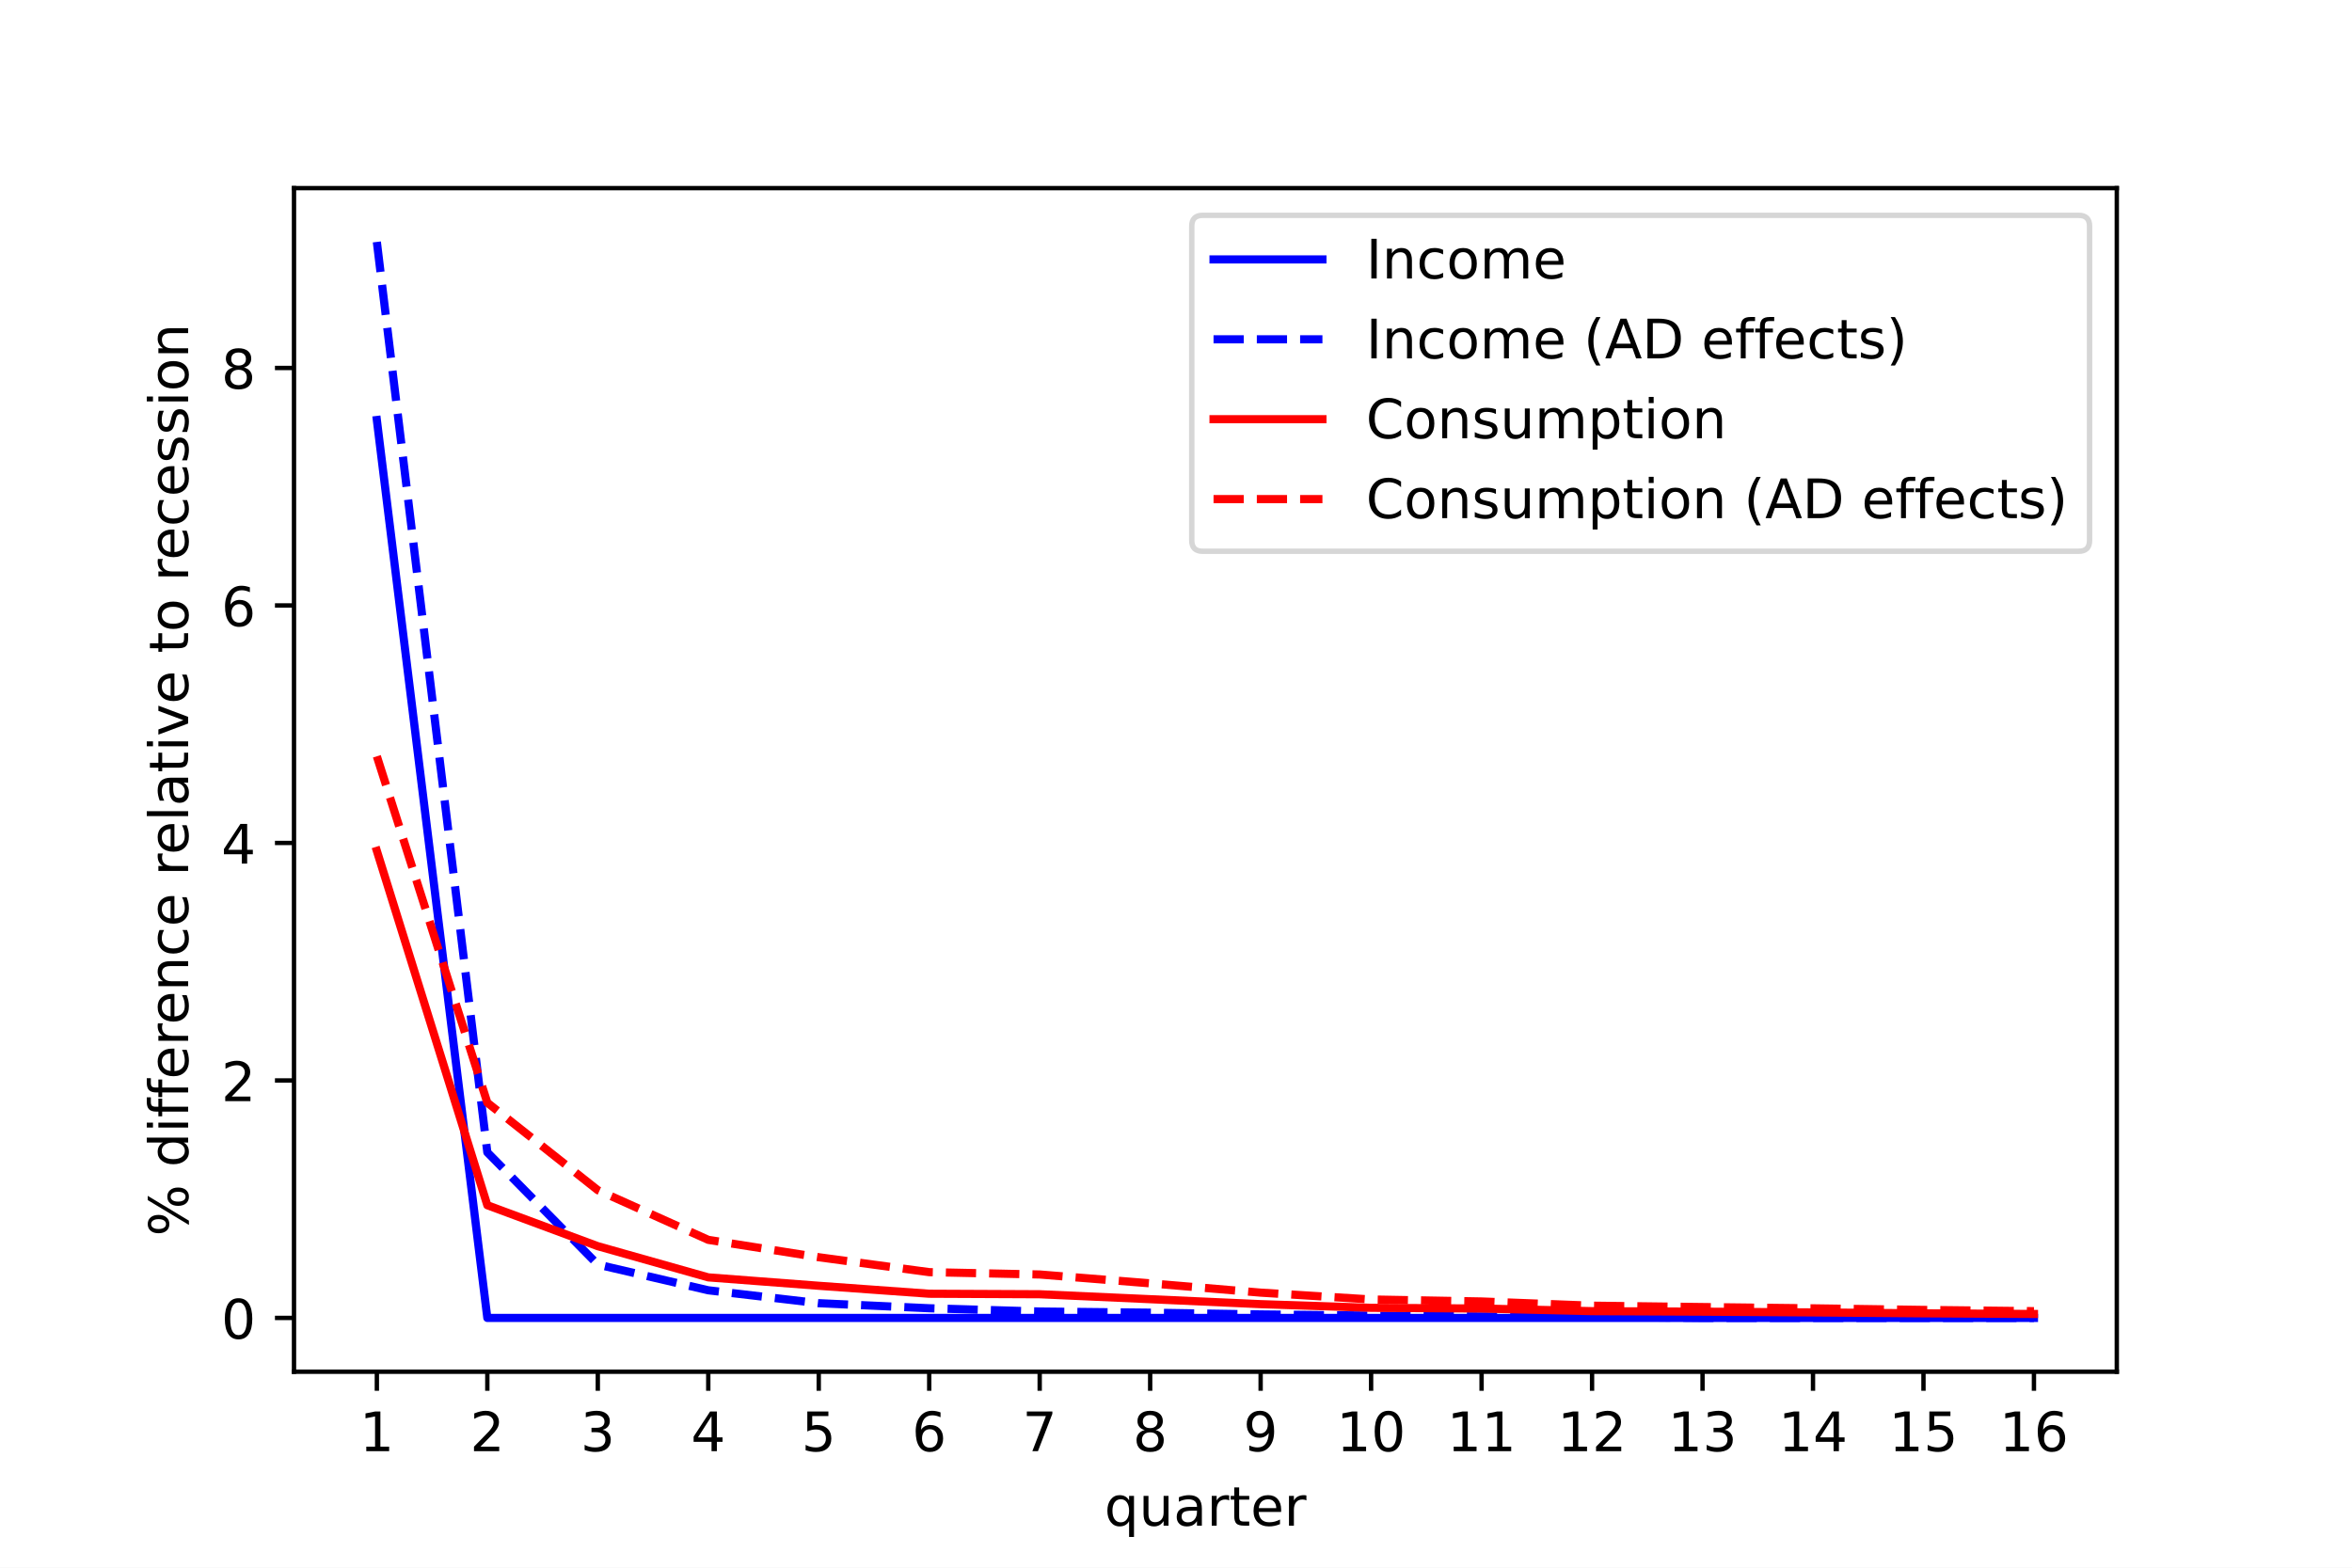
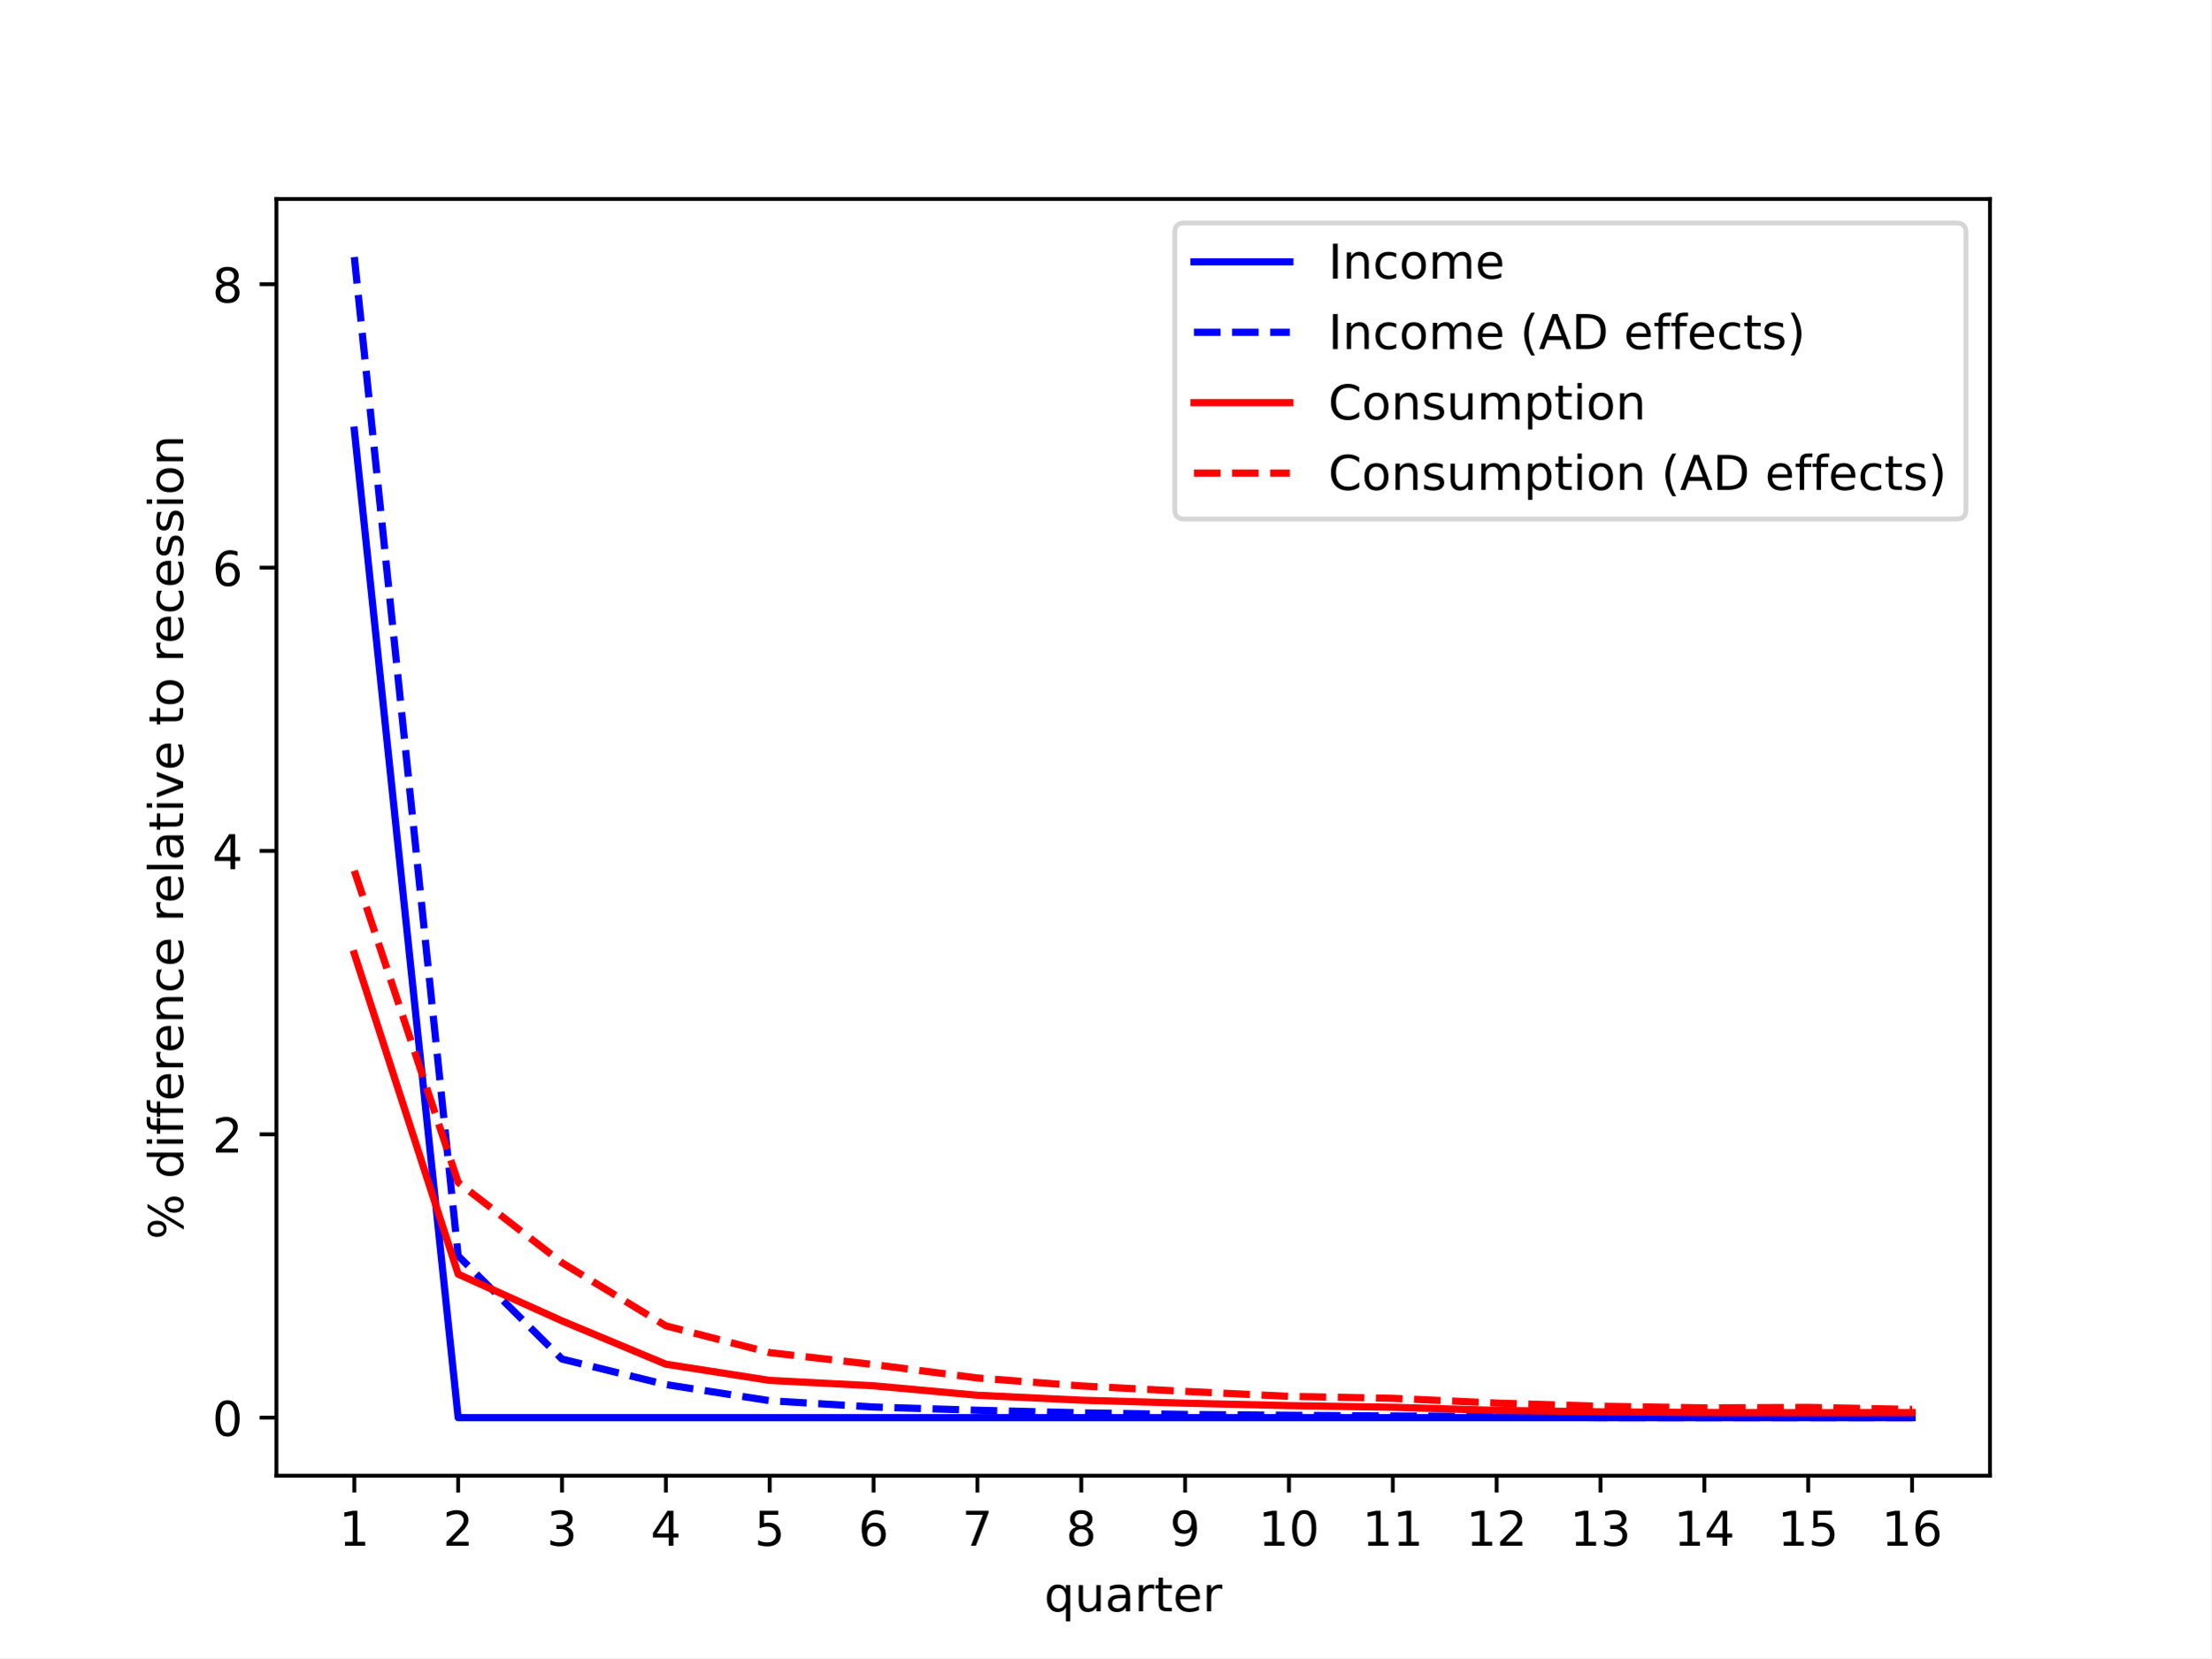
- <svg xmlns="http://www.w3.org/2000/svg" xmlns:xlink="http://www.w3.org/1999/xlink" width="432pt" height="288pt" viewBox="0 0 432 288" version="1.1">
+ <svg xmlns="http://www.w3.org/2000/svg" xmlns:xlink="http://www.w3.org/1999/xlink" width="460.8pt" height="345.6pt" viewBox="0 0 460.8 345.6" version="1.1">
  <defs>
    <style type="text/css">*{stroke-linejoin: round; stroke-linecap: butt}</style>
  </defs>
  <g id="figure_1">
    <g id="patch_1">
-       <path d="M 0 288  L 432 288  L 432 0  L 0 0  z " style="fill: #ffffff" />
+       <path d="M 0 345.6  L 460.8 345.6  L 460.8 0  L 0 0  z " style="fill: #ffffff" />
    </g>
    <g id="axes_1">
      <g id="patch_2">
-         <path d="M 54 252  L 388.8 252  L 388.8 34.56  L 54 34.56  z " style="fill: #ffffff" />
+         <path d="M 57.6 307.584  L 414.72 307.584  L 414.72 41.472  L 57.6 41.472  z " style="fill: #ffffff" />
      </g>
      <g id="matplotlib.axis_1">
        <g id="xtick_1">
          <g id="line2d_1">
            <defs>
-               <path id="m6b6ce5fd48" d="M 0 0  L 0 3.5  " style="stroke: #000000; stroke-width: 0.8" />
-             </defs>
-             <g>
-               <use xlink:href="#m6b6ce5fd48" x="69.218" y="252" style="stroke: #000000; stroke-width: 0.8" />
+               <path id="m98fb63d546" d="M 0 0  L 0 3.5  " style="stroke: #000000; stroke-width: 0.8" />
+             </defs>
+             <g>
+               <use xlink:href="#m98fb63d546" x="73.833" y="307.584" style="stroke: #000000; stroke-width: 0.8" />
            </g>
          </g>
          <g id="text_1">
-             <g transform="translate(66.03693 266.5984)scale(0.1 -0.1)">
+             <g transform="translate(70.65148 322.1824) scale(0.1 -0.1)">
              <defs>
                <path id="DejaVuSans-31" d="M 794 531  L 1825 531  L 1825 4091  L 703 3866  L 703 4441  L 1819 4666  L 2450 4666  L 2450 531  L 3481 531  L 3481 0  L 794 0  L 794 531  z " transform="scale(0.015625)" />
              </defs>
              <use xlink:href="#DejaVuSans-31" />
            </g>
          </g>
        </g>
        <g id="xtick_2">
          <g id="line2d_2">
            <g>
-               <use xlink:href="#m6b6ce5fd48" x="89.509" y="252" style="stroke: #000000; stroke-width: 0.8" />
+               <use xlink:href="#m98fb63d546" x="95.476" y="307.584" style="stroke: #000000; stroke-width: 0.8" />
            </g>
          </g>
          <g id="text_2">
-             <g transform="translate(86.32784 266.5984)scale(0.1 -0.1)">
+             <g transform="translate(92.29511 322.1824) scale(0.1 -0.1)">
              <defs>
                <path id="DejaVuSans-32" d="M 1228 531  L 3431 531  L 3431 0  L 469 0  L 469 531  Q 828 903 1448 1529  Q 2069 2156 2228 2338  Q 2531 2678 2651 2914  Q 2772 3150 2772 3378  Q 2772 3750 2511 3984  Q 2250 4219 1831 4219  Q 1534 4219 1204 4116  Q 875 4013 500 3803  L 500 4441  Q 881 4594 1212 4672  Q 1544 4750 1819 4750  Q 2544 4750 2975 4387  Q 3406 4025 3406 3419  Q 3406 3131 3298 2873  Q 3191 2616 2906 2266  Q 2828 2175 2409 1742  Q 1991 1309 1228 531  z " transform="scale(0.015625)" />
              </defs>
              <use xlink:href="#DejaVuSans-32" />
            </g>
          </g>
        </g>
        <g id="xtick_3">
          <g id="line2d_3">
            <g>
-               <use xlink:href="#m6b6ce5fd48" x="109.8" y="252" style="stroke: #000000; stroke-width: 0.8" />
+               <use xlink:href="#m98fb63d546" x="117.12" y="307.584" style="stroke: #000000; stroke-width: 0.8" />
            </g>
          </g>
          <g id="text_3">
-             <g transform="translate(106.6188 266.5984)scale(0.1 -0.1)">
+             <g transform="translate(113.9387 322.1824) scale(0.1 -0.1)">
              <defs>
                <path id="DejaVuSans-33" d="M 2597 2516  Q 3050 2419 3304 2112  Q 3559 1806 3559 1356  Q 3559 666 3084 287  Q 2609 -91 1734 -91  Q 1441 -91 1130 -33  Q 819 25 488 141  L 488 750  Q 750 597 1062 519  Q 1375 441 1716 441  Q 2309 441 2620 675  Q 2931 909 2931 1356  Q 2931 1769 2642 2001  Q 2353 2234 1838 2234  L 1294 2234  L 1294 2753  L 1863 2753  Q 2328 2753 2575 2939  Q 2822 3125 2822 3475  Q 2822 3834 2567 4026  Q 2313 4219 1838 4219  Q 1578 4219 1281 4162  Q 984 4106 628 3988  L 628 4550  Q 988 4650 1302 4700  Q 1616 4750 1894 4750  Q 2613 4750 3031 4423  Q 3450 4097 3450 3541  Q 3450 3153 3228 2886  Q 3006 2619 2597 2516  z " transform="scale(0.015625)" />
              </defs>
              <use xlink:href="#DejaVuSans-33" />
            </g>
          </g>
        </g>
        <g id="xtick_4">
          <g id="line2d_4">
            <g>
-               <use xlink:href="#m6b6ce5fd48" x="130.091" y="252" style="stroke: #000000; stroke-width: 0.8" />
+               <use xlink:href="#m98fb63d546" x="138.764" y="307.584" style="stroke: #000000; stroke-width: 0.8" />
            </g>
          </g>
          <g id="text_4">
-             <g transform="translate(126.9097 266.5984)scale(0.1 -0.1)">
+             <g transform="translate(135.5824 322.1824) scale(0.1 -0.1)">
              <defs>
                <path id="DejaVuSans-34" d="M 2419 4116  L 825 1625  L 2419 1625  L 2419 4116  z M 2253 4666  L 3047 4666  L 3047 1625  L 3713 1625  L 3713 1100  L 3047 1100  L 3047 0  L 2419 0  L 2419 1100  L 313 1100  L 313 1709  L 2253 4666  z " transform="scale(0.015625)" />
              </defs>
              <use xlink:href="#DejaVuSans-34" />
            </g>
          </g>
        </g>
        <g id="xtick_5">
          <g id="line2d_5">
            <g>
-               <use xlink:href="#m6b6ce5fd48" x="150.382" y="252" style="stroke: #000000; stroke-width: 0.8" />
+               <use xlink:href="#m98fb63d546" x="160.407" y="307.584" style="stroke: #000000; stroke-width: 0.8" />
            </g>
          </g>
          <g id="text_5">
-             <g transform="translate(147.2006 266.5984)scale(0.1 -0.1)">
+             <g transform="translate(157.226 322.1824) scale(0.1 -0.1)">
              <defs>
                <path id="DejaVuSans-35" d="M 691 4666  L 3169 4666  L 3169 4134  L 1269 4134  L 1269 2991  Q 1406 3038 1543 3061  Q 1681 3084 1819 3084  Q 2600 3084 3056 2656  Q 3513 2228 3513 1497  Q 3513 744 3044 326  Q 2575 -91 1722 -91  Q 1428 -91 1123 -41  Q 819 9 494 109  L 494 744  Q 775 591 1075 516  Q 1375 441 1709 441  Q 2250 441 2565 725  Q 2881 1009 2881 1497  Q 2881 1984 2565 2268  Q 2250 2553 1709 2553  Q 1456 2553 1204 2497  Q 953 2441 691 2322  L 691 4666  z " transform="scale(0.015625)" />
              </defs>
              <use xlink:href="#DejaVuSans-35" />
            </g>
          </g>
        </g>
        <g id="xtick_6">
          <g id="line2d_6">
            <g>
-               <use xlink:href="#m6b6ce5fd48" x="170.673" y="252" style="stroke: #000000; stroke-width: 0.8" />
+               <use xlink:href="#m98fb63d546" x="182.051" y="307.584" style="stroke: #000000; stroke-width: 0.8" />
            </g>
          </g>
          <g id="text_6">
-             <g transform="translate(167.4915 266.5984)scale(0.1 -0.1)">
+             <g transform="translate(178.8697 322.1824) scale(0.1 -0.1)">
              <defs>
                <path id="DejaVuSans-36" d="M 2113 2584  Q 1688 2584 1439 2293  Q 1191 2003 1191 1497  Q 1191 994 1439 701  Q 1688 409 2113 409  Q 2538 409 2786 701  Q 3034 994 3034 1497  Q 3034 2003 2786 2293  Q 2538 2584 2113 2584  z M 3366 4563  L 3366 3988  Q 3128 4100 2886 4159  Q 2644 4219 2406 4219  Q 1781 4219 1451 3797  Q 1122 3375 1075 2522  Q 1259 2794 1537 2939  Q 1816 3084 2150 3084  Q 2853 3084 3261 2657  Q 3669 2231 3669 1497  Q 3669 778 3244 343  Q 2819 -91 2113 -91  Q 1303 -91 875 529  Q 447 1150 447 2328  Q 447 3434 972 4092  Q 1497 4750 2381 4750  Q 2619 4750 2861 4703  Q 3103 4656 3366 4563  z " transform="scale(0.015625)" />
              </defs>
              <use xlink:href="#DejaVuSans-36" />
            </g>
          </g>
        </g>
        <g id="xtick_7">
          <g id="line2d_7">
            <g>
-               <use xlink:href="#m6b6ce5fd48" x="190.964" y="252" style="stroke: #000000; stroke-width: 0.8" />
+               <use xlink:href="#m98fb63d546" x="203.695" y="307.584" style="stroke: #000000; stroke-width: 0.8" />
            </g>
          </g>
          <g id="text_7">
-             <g transform="translate(187.7824 266.5984)scale(0.1 -0.1)">
+             <g transform="translate(200.5133 322.1824) scale(0.1 -0.1)">
              <defs>
                <path id="DejaVuSans-37" d="M 525 4666  L 3525 4666  L 3525 4397  L 1831 0  L 1172 0  L 2766 4134  L 525 4134  L 525 4666  z " transform="scale(0.015625)" />
              </defs>
              <use xlink:href="#DejaVuSans-37" />
            </g>
          </g>
        </g>
        <g id="xtick_8">
          <g id="line2d_8">
            <g>
-               <use xlink:href="#m6b6ce5fd48" x="211.255" y="252" style="stroke: #000000; stroke-width: 0.8" />
+               <use xlink:href="#m98fb63d546" x="225.338" y="307.584" style="stroke: #000000; stroke-width: 0.8" />
            </g>
          </g>
          <g id="text_8">
-             <g transform="translate(208.0733 266.5984)scale(0.1 -0.1)">
+             <g transform="translate(222.1569 322.1824) scale(0.1 -0.1)">
              <defs>
                <path id="DejaVuSans-38" d="M 2034 2216  Q 1584 2216 1326 1975  Q 1069 1734 1069 1313  Q 1069 891 1326 650  Q 1584 409 2034 409  Q 2484 409 2743 651  Q 3003 894 3003 1313  Q 3003 1734 2745 1975  Q 2488 2216 2034 2216  z M 1403 2484  Q 997 2584 770 2862  Q 544 3141 544 3541  Q 544 4100 942 4425  Q 1341 4750 2034 4750  Q 2731 4750 3128 4425  Q 3525 4100 3525 3541  Q 3525 3141 3298 2862  Q 3072 2584 2669 2484  Q 3125 2378 3379 2068  Q 3634 1759 3634 1313  Q 3634 634 3220 271  Q 2806 -91 2034 -91  Q 1263 -91 848 271  Q 434 634 434 1313  Q 434 1759 690 2068  Q 947 2378 1403 2484  z M 1172 3481  Q 1172 3119 1398 2916  Q 1625 2713 2034 2713  Q 2441 2713 2670 2916  Q 2900 3119 2900 3481  Q 2900 3844 2670 4047  Q 2441 4250 2034 4250  Q 1625 4250 1398 4047  Q 1172 3844 1172 3481  z " transform="scale(0.015625)" />
              </defs>
              <use xlink:href="#DejaVuSans-38" />
            </g>
          </g>
        </g>
        <g id="xtick_9">
          <g id="line2d_9">
            <g>
-               <use xlink:href="#m6b6ce5fd48" x="231.545" y="252" style="stroke: #000000; stroke-width: 0.8" />
+               <use xlink:href="#m98fb63d546" x="246.982" y="307.584" style="stroke: #000000; stroke-width: 0.8" />
            </g>
          </g>
          <g id="text_9">
-             <g transform="translate(228.3642 266.5984)scale(0.1 -0.1)">
+             <g transform="translate(243.8006 322.1824) scale(0.1 -0.1)">
              <defs>
                <path id="DejaVuSans-39" d="M 703 97  L 703 672  Q 941 559 1184 500  Q 1428 441 1663 441  Q 2288 441 2617 861  Q 2947 1281 2994 2138  Q 2813 1869 2534 1725  Q 2256 1581 1919 1581  Q 1219 1581 811 2004  Q 403 2428 403 3163  Q 403 3881 828 4315  Q 1253 4750 1959 4750  Q 2769 4750 3195 4129  Q 3622 3509 3622 2328  Q 3622 1225 3098 567  Q 2575 -91 1691 -91  Q 1453 -91 1209 -44  Q 966 3 703 97  z M 1959 2075  Q 2384 2075 2632 2365  Q 2881 2656 2881 3163  Q 2881 3666 2632 3958  Q 2384 4250 1959 4250  Q 1534 4250 1286 3958  Q 1038 3666 1038 3163  Q 1038 2656 1286 2365  Q 1534 2075 1959 2075  z " transform="scale(0.015625)" />
              </defs>
              <use xlink:href="#DejaVuSans-39" />
            </g>
          </g>
        </g>
        <g id="xtick_10">
          <g id="line2d_10">
            <g>
-               <use xlink:href="#m6b6ce5fd48" x="251.836" y="252" style="stroke: #000000; stroke-width: 0.8" />
+               <use xlink:href="#m98fb63d546" x="268.625" y="307.584" style="stroke: #000000; stroke-width: 0.8" />
            </g>
          </g>
          <g id="text_10">
-             <g transform="translate(245.4739 266.5984)scale(0.1 -0.1)">
+             <g transform="translate(262.263 322.1824) scale(0.1 -0.1)">
              <defs>
                <path id="DejaVuSans-30" d="M 2034 4250  Q 1547 4250 1301 3770  Q 1056 3291 1056 2328  Q 1056 1369 1301 889  Q 1547 409 2034 409  Q 2525 409 2770 889  Q 3016 1369 3016 2328  Q 3016 3291 2770 3770  Q 2525 4250 2034 4250  z M 2034 4750  Q 2819 4750 3233 4129  Q 3647 3509 3647 2328  Q 3647 1150 3233 529  Q 2819 -91 2034 -91  Q 1250 -91 836 529  Q 422 1150 422 2328  Q 422 3509 836 4129  Q 1250 4750 2034 4750  z " transform="scale(0.015625)" />
              </defs>
              <use xlink:href="#DejaVuSans-31" />
              <use xlink:href="#DejaVuSans-30" x="63.623" />
            </g>
          </g>
        </g>
        <g id="xtick_11">
          <g id="line2d_11">
            <g>
-               <use xlink:href="#m6b6ce5fd48" x="272.127" y="252" style="stroke: #000000; stroke-width: 0.8" />
+               <use xlink:href="#m98fb63d546" x="290.269" y="307.584" style="stroke: #000000; stroke-width: 0.8" />
            </g>
          </g>
          <g id="text_11">
-             <g transform="translate(265.7648 266.5984)scale(0.1 -0.1)">
+             <g transform="translate(283.9066 322.1824) scale(0.1 -0.1)">
              <use xlink:href="#DejaVuSans-31" />
              <use xlink:href="#DejaVuSans-31" x="63.623" />
            </g>
          </g>
        </g>
        <g id="xtick_12">
          <g id="line2d_12">
            <g>
-               <use xlink:href="#m6b6ce5fd48" x="292.418" y="252" style="stroke: #000000; stroke-width: 0.8" />
+               <use xlink:href="#m98fb63d546" x="311.913" y="307.584" style="stroke: #000000; stroke-width: 0.8" />
            </g>
          </g>
          <g id="text_12">
-             <g transform="translate(286.0557 266.5984)scale(0.1 -0.1)">
+             <g transform="translate(305.5502 322.1824) scale(0.1 -0.1)">
              <use xlink:href="#DejaVuSans-31" />
              <use xlink:href="#DejaVuSans-32" x="63.623" />
            </g>
          </g>
        </g>
        <g id="xtick_13">
          <g id="line2d_13">
            <g>
-               <use xlink:href="#m6b6ce5fd48" x="312.709" y="252" style="stroke: #000000; stroke-width: 0.8" />
+               <use xlink:href="#m98fb63d546" x="333.556" y="307.584" style="stroke: #000000; stroke-width: 0.8" />
            </g>
          </g>
          <g id="text_13">
-             <g transform="translate(306.3466 266.5984)scale(0.1 -0.1)">
+             <g transform="translate(327.1939 322.1824) scale(0.1 -0.1)">
              <use xlink:href="#DejaVuSans-31" />
              <use xlink:href="#DejaVuSans-33" x="63.623" />
            </g>
          </g>
        </g>
        <g id="xtick_14">
          <g id="line2d_14">
            <g>
-               <use xlink:href="#m6b6ce5fd48" x="333" y="252" style="stroke: #000000; stroke-width: 0.8" />
+               <use xlink:href="#m98fb63d546" x="355.2" y="307.584" style="stroke: #000000; stroke-width: 0.8" />
            </g>
          </g>
          <g id="text_14">
-             <g transform="translate(326.6375 266.5984)scale(0.1 -0.1)">
+             <g transform="translate(348.8375 322.1824) scale(0.1 -0.1)">
              <use xlink:href="#DejaVuSans-31" />
              <use xlink:href="#DejaVuSans-34" x="63.623" />
            </g>
          </g>
        </g>
        <g id="xtick_15">
          <g id="line2d_15">
            <g>
-               <use xlink:href="#m6b6ce5fd48" x="353.291" y="252" style="stroke: #000000; stroke-width: 0.8" />
+               <use xlink:href="#m98fb63d546" x="376.844" y="307.584" style="stroke: #000000; stroke-width: 0.8" />
            </g>
          </g>
          <g id="text_15">
-             <g transform="translate(346.9284 266.5984)scale(0.1 -0.1)">
+             <g transform="translate(370.4811 322.1824) scale(0.1 -0.1)">
              <use xlink:href="#DejaVuSans-31" />
              <use xlink:href="#DejaVuSans-35" x="63.623" />
            </g>
          </g>
        </g>
        <g id="xtick_16">
          <g id="line2d_16">
            <g>
-               <use xlink:href="#m6b6ce5fd48" x="373.582" y="252" style="stroke: #000000; stroke-width: 0.8" />
+               <use xlink:href="#m98fb63d546" x="398.487" y="307.584" style="stroke: #000000; stroke-width: 0.8" />
            </g>
          </g>
          <g id="text_16">
-             <g transform="translate(367.2193 266.5984)scale(0.1 -0.1)">
+             <g transform="translate(392.1248 322.1824) scale(0.1 -0.1)">
              <use xlink:href="#DejaVuSans-31" />
              <use xlink:href="#DejaVuSans-36" x="63.623" />
            </g>
          </g>
        </g>
        <g id="text_17">
-           <g transform="translate(202.8453 280.2766)scale(0.1 -0.1)">
+           <g transform="translate(217.6053 335.8606) scale(0.1 -0.1)">
            <defs>
              <path id="DejaVuSans-71" d="M 947 1747  Q 947 1113 1208 752  Q 1469 391 1925 391  Q 2381 391 2643 752  Q 2906 1113 2906 1747  Q 2906 2381 2643 2742  Q 2381 3103 1925 3103  Q 1469 3103 1208 2742  Q 947 2381 947 1747  z M 2906 525  Q 2725 213 2448 61  Q 2172 -91 1784 -91  Q 1150 -91 751 415  Q 353 922 353 1747  Q 353 2572 751 3078  Q 1150 3584 1784 3584  Q 2172 3584 2448 3432  Q 2725 3281 2906 2969  L 2906 3500  L 3481 3500  L 3481 -1331  L 2906 -1331  L 2906 525  z " transform="scale(0.015625)" />
              <path id="DejaVuSans-75" d="M 544 1381  L 544 3500  L 1119 3500  L 1119 1403  Q 1119 906 1312 657  Q 1506 409 1894 409  Q 2359 409 2629 706  Q 2900 1003 2900 1516  L 2900 3500  L 3475 3500  L 3475 0  L 2900 0  L 2900 538  Q 2691 219 2414 64  Q 2138 -91 1772 -91  Q 1169 -91 856 284  Q 544 659 544 1381  z M 1991 3584  L 1991 3584  z " transform="scale(0.015625)" />
              <path id="DejaVuSans-61" d="M 2194 1759  Q 1497 1759 1228 1600  Q 959 1441 959 1056  Q 959 750 1161 570  Q 1363 391 1709 391  Q 2188 391 2477 730  Q 2766 1069 2766 1631  L 2766 1759  L 2194 1759  z M 3341 1997  L 3341 0  L 2766 0  L 2766 531  Q 2569 213 2275 61  Q 1981 -91 1556 -91  Q 1019 -91 701 211  Q 384 513 384 1019  Q 384 1609 779 1909  Q 1175 2209 1959 2209  L 2766 2209  L 2766 2266  Q 2766 2663 2505 2880  Q 2244 3097 1772 3097  Q 1472 3097 1187 3025  Q 903 2953 641 2809  L 641 3341  Q 956 3463 1253 3523  Q 1550 3584 1831 3584  Q 2591 3584 2966 3190  Q 3341 2797 3341 1997  z " transform="scale(0.015625)" />
              <path id="DejaVuSans-72" d="M 2631 2963  Q 2534 3019 2420 3045  Q 2306 3072 2169 3072  Q 1681 3072 1420 2755  Q 1159 2438 1159 1844  L 1159 0  L 581 0  L 581 3500  L 1159 3500  L 1159 2956  Q 1341 3275 1631 3429  Q 1922 3584 2338 3584  Q 2397 3584 2469 3576  Q 2541 3569 2628 3553  L 2631 2963  z " transform="scale(0.015625)" />
              <path id="DejaVuSans-74" d="M 1172 4494  L 1172 3500  L 2356 3500  L 2356 3053  L 1172 3053  L 1172 1153  Q 1172 725 1289 603  Q 1406 481 1766 481  L 2356 481  L 2356 0  L 1766 0  Q 1100 0 847 248  Q 594 497 594 1153  L 594 3053  L 172 3053  L 172 3500  L 594 3500  L 594 4494  L 1172 4494  z " transform="scale(0.015625)" />
              <path id="DejaVuSans-65" d="M 3597 1894  L 3597 1613  L 953 1613  Q 991 1019 1311 708  Q 1631 397 2203 397  Q 2534 397 2845 478  Q 3156 559 3463 722  L 3463 178  Q 3153 47 2828 -22  Q 2503 -91 2169 -91  Q 1331 -91 842 396  Q 353 884 353 1716  Q 353 2575 817 3079  Q 1281 3584 2069 3584  Q 2775 3584 3186 3129  Q 3597 2675 3597 1894  z M 3022 2063  Q 3016 2534 2758 2815  Q 2500 3097 2075 3097  Q 1594 3097 1305 2825  Q 1016 2553 972 2059  L 3022 2063  z " transform="scale(0.015625)" />
            </defs>
            <use xlink:href="#DejaVuSans-71" />
            <use xlink:href="#DejaVuSans-75" x="63.477" />
            <use xlink:href="#DejaVuSans-61" x="126.855" />
            <use xlink:href="#DejaVuSans-72" x="188.135" />
            <use xlink:href="#DejaVuSans-74" x="229.248" />
            <use xlink:href="#DejaVuSans-65" x="268.457" />
            <use xlink:href="#DejaVuSans-72" x="329.98" />
          </g>
        </g>
      </g>
      <g id="matplotlib.axis_2">
        <g id="ytick_1">
          <g id="line2d_17">
            <defs>
-               <path id="m3227c0c1fd" d="M 0 0  L -3.5 0  " style="stroke: #000000; stroke-width: 0.8" />
-             </defs>
-             <g>
-               <use xlink:href="#m3227c0c1fd" x="54" y="242.116" style="stroke: #000000; stroke-width: 0.8" />
+               <path id="mcc6724479f" d="M 0 0  L -3.5 0  " style="stroke: #000000; stroke-width: 0.8" />
+             </defs>
+             <g>
+               <use xlink:href="#mcc6724479f" x="57.6" y="295.488" style="stroke: #000000; stroke-width: 0.8" />
            </g>
          </g>
          <g id="text_18">
-             <g transform="translate(40.6375 245.9156)scale(0.1 -0.1)">
+             <g transform="translate(44.2375 299.2872) scale(0.1 -0.1)">
              <use xlink:href="#DejaVuSans-30" />
            </g>
          </g>
        </g>
        <g id="ytick_2">
          <g id="line2d_18">
            <g>
-               <use xlink:href="#m3227c0c1fd" x="54" y="198.487" style="stroke: #000000; stroke-width: 0.8" />
+               <use xlink:href="#mcc6724479f" x="57.6" y="236.425" style="stroke: #000000; stroke-width: 0.8" />
            </g>
          </g>
          <g id="text_19">
-             <g transform="translate(40.6375 202.2857)scale(0.1 -0.1)">
+             <g transform="translate(44.2375 240.2241) scale(0.1 -0.1)">
              <use xlink:href="#DejaVuSans-32" />
            </g>
          </g>
        </g>
        <g id="ytick_3">
          <g id="line2d_19">
            <g>
-               <use xlink:href="#m3227c0c1fd" x="54" y="154.857" style="stroke: #000000; stroke-width: 0.8" />
+               <use xlink:href="#mcc6724479f" x="57.6" y="177.362" style="stroke: #000000; stroke-width: 0.8" />
            </g>
          </g>
          <g id="text_20">
-             <g transform="translate(40.6375 158.6559)scale(0.1 -0.1)">
+             <g transform="translate(44.2375 181.161) scale(0.1 -0.1)">
              <use xlink:href="#DejaVuSans-34" />
            </g>
          </g>
        </g>
        <g id="ytick_4">
          <g id="line2d_20">
            <g>
-               <use xlink:href="#m3227c0c1fd" x="54" y="111.227" style="stroke: #000000; stroke-width: 0.8" />
+               <use xlink:href="#mcc6724479f" x="57.6" y="118.299" style="stroke: #000000; stroke-width: 0.8" />
            </g>
          </g>
          <g id="text_21">
-             <g transform="translate(40.6375 115.026)scale(0.1 -0.1)">
+             <g transform="translate(44.2375 122.0978) scale(0.1 -0.1)">
              <use xlink:href="#DejaVuSans-36" />
            </g>
          </g>
        </g>
        <g id="ytick_5">
          <g id="line2d_21">
            <g>
-               <use xlink:href="#m3227c0c1fd" x="54" y="67.597" style="stroke: #000000; stroke-width: 0.8" />
+               <use xlink:href="#mcc6724479f" x="57.6" y="59.235" style="stroke: #000000; stroke-width: 0.8" />
            </g>
          </g>
          <g id="text_22">
-             <g transform="translate(40.6375 71.39618)scale(0.1 -0.1)">
+             <g transform="translate(44.2375 63.03471) scale(0.1 -0.1)">
              <use xlink:href="#DejaVuSans-38" />
            </g>
          </g>
        </g>
        <g id="text_23">
-           <g transform="translate(34.55781 227.1105)rotate(-90)scale(0.1 -0.1)">
+           <g transform="translate(38.15781 258.3585) rotate(-90) scale(0.1 -0.1)">
            <defs>
              <path id="DejaVuSans-25" d="M 4653 2053  Q 4381 2053 4226 1822  Q 4072 1591 4072 1178  Q 4072 772 4226 539  Q 4381 306 4653 306  Q 4919 306 5073 539  Q 5228 772 5228 1178  Q 5228 1588 5073 1820  Q 4919 2053 4653 2053  z M 4653 2450  Q 5147 2450 5437 2106  Q 5728 1763 5728 1178  Q 5728 594 5436 251  Q 5144 -91 4653 -91  Q 4153 -91 3862 251  Q 3572 594 3572 1178  Q 3572 1766 3864 2108  Q 4156 2450 4653 2450  z M 1428 4353  Q 1159 4353 1004 4120  Q 850 3888 850 3481  Q 850 3069 1003 2837  Q 1156 2606 1428 2606  Q 1700 2606 1854 2837  Q 2009 3069 2009 3481  Q 2009 3884 1853 4118  Q 1697 4353 1428 4353  z M 4250 4750  L 4750 4750  L 1831 -91  L 1331 -91  L 4250 4750  z M 1428 4750  Q 1922 4750 2215 4408  Q 2509 4066 2509 3481  Q 2509 2891 2217 2550  Q 1925 2209 1428 2209  Q 931 2209 642 2551  Q 353 2894 353 3481  Q 353 4063 643 4406  Q 934 4750 1428 4750  z " transform="scale(0.015625)" />
              <path id="DejaVuSans-20" transform="scale(0.015625)" />
              <path id="DejaVuSans-64" d="M 2906 2969  L 2906 4863  L 3481 4863  L 3481 0  L 2906 0  L 2906 525  Q 2725 213 2448 61  Q 2172 -91 1784 -91  Q 1150 -91 751 415  Q 353 922 353 1747  Q 353 2572 751 3078  Q 1150 3584 1784 3584  Q 2172 3584 2448 3432  Q 2725 3281 2906 2969  z M 947 1747  Q 947 1113 1208 752  Q 1469 391 1925 391  Q 2381 391 2643 752  Q 2906 1113 2906 1747  Q 2906 2381 2643 2742  Q 2381 3103 1925 3103  Q 1469 3103 1208 2742  Q 947 2381 947 1747  z " transform="scale(0.015625)" />
              <path id="DejaVuSans-69" d="M 603 3500  L 1178 3500  L 1178 0  L 603 0  L 603 3500  z M 603 4863  L 1178 4863  L 1178 4134  L 603 4134  L 603 4863  z " transform="scale(0.015625)" />
              <path id="DejaVuSans-66" d="M 2375 4863  L 2375 4384  L 1825 4384  Q 1516 4384 1395 4259  Q 1275 4134 1275 3809  L 1275 3500  L 2222 3500  L 2222 3053  L 1275 3053  L 1275 0  L 697 0  L 697 3053  L 147 3053  L 147 3500  L 697 3500  L 697 3744  Q 697 4328 969 4595  Q 1241 4863 1831 4863  L 2375 4863  z " transform="scale(0.015625)" />
              <path id="DejaVuSans-6e" d="M 3513 2113  L 3513 0  L 2938 0  L 2938 2094  Q 2938 2591 2744 2837  Q 2550 3084 2163 3084  Q 1697 3084 1428 2787  Q 1159 2491 1159 1978  L 1159 0  L 581 0  L 581 3500  L 1159 3500  L 1159 2956  Q 1366 3272 1645 3428  Q 1925 3584 2291 3584  Q 2894 3584 3203 3211  Q 3513 2838 3513 2113  z " transform="scale(0.015625)" />
              <path id="DejaVuSans-63" d="M 3122 3366  L 3122 2828  Q 2878 2963 2633 3030  Q 2388 3097 2138 3097  Q 1578 3097 1268 2742  Q 959 2388 959 1747  Q 959 1106 1268 751  Q 1578 397 2138 397  Q 2388 397 2633 464  Q 2878 531 3122 666  L 3122 134  Q 2881 22 2623 -34  Q 2366 -91 2075 -91  Q 1284 -91 818 406  Q 353 903 353 1747  Q 353 2603 823 3093  Q 1294 3584 2113 3584  Q 2378 3584 2631 3529  Q 2884 3475 3122 3366  z " transform="scale(0.015625)" />
              <path id="DejaVuSans-6c" d="M 603 4863  L 1178 4863  L 1178 0  L 603 0  L 603 4863  z " transform="scale(0.015625)" />
              <path id="DejaVuSans-76" d="M 191 3500  L 800 3500  L 1894 563  L 2988 3500  L 3597 3500  L 2284 0  L 1503 0  L 191 3500  z " transform="scale(0.015625)" />
              <path id="DejaVuSans-6f" d="M 1959 3097  Q 1497 3097 1228 2736  Q 959 2375 959 1747  Q 959 1119 1226 758  Q 1494 397 1959 397  Q 2419 397 2687 759  Q 2956 1122 2956 1747  Q 2956 2369 2687 2733  Q 2419 3097 1959 3097  z M 1959 3584  Q 2709 3584 3137 3096  Q 3566 2609 3566 1747  Q 3566 888 3137 398  Q 2709 -91 1959 -91  Q 1206 -91 779 398  Q 353 888 353 1747  Q 353 2609 779 3096  Q 1206 3584 1959 3584  z " transform="scale(0.015625)" />
              <path id="DejaVuSans-73" d="M 2834 3397  L 2834 2853  Q 2591 2978 2328 3040  Q 2066 3103 1784 3103  Q 1356 3103 1142 2972  Q 928 2841 928 2578  Q 928 2378 1081 2264  Q 1234 2150 1697 2047  L 1894 2003  Q 2506 1872 2764 1633  Q 3022 1394 3022 966  Q 3022 478 2636 193  Q 2250 -91 1575 -91  Q 1294 -91 989 -36  Q 684 19 347 128  L 347 722  Q 666 556 975 473  Q 1284 391 1588 391  Q 1994 391 2212 530  Q 2431 669 2431 922  Q 2431 1156 2273 1281  Q 2116 1406 1581 1522  L 1381 1569  Q 847 1681 609 1914  Q 372 2147 372 2553  Q 372 3047 722 3315  Q 1072 3584 1716 3584  Q 2034 3584 2315 3537  Q 2597 3491 2834 3397  z " transform="scale(0.015625)" />
            </defs>
            <use xlink:href="#DejaVuSans-25" />
            <use xlink:href="#DejaVuSans-20" x="95.02" />
            <use xlink:href="#DejaVuSans-64" x="126.807" />
            <use xlink:href="#DejaVuSans-69" x="190.283" />
            <use xlink:href="#DejaVuSans-66" x="218.066" />
            <use xlink:href="#DejaVuSans-66" x="253.271" />
            <use xlink:href="#DejaVuSans-65" x="288.477" />
            <use xlink:href="#DejaVuSans-72" x="350" />
            <use xlink:href="#DejaVuSans-65" x="388.863" />
            <use xlink:href="#DejaVuSans-6e" x="450.387" />
            <use xlink:href="#DejaVuSans-63" x="513.766" />
            <use xlink:href="#DejaVuSans-65" x="568.746" />
            <use xlink:href="#DejaVuSans-20" x="630.27" />
            <use xlink:href="#DejaVuSans-72" x="662.057" />
            <use xlink:href="#DejaVuSans-65" x="700.92" />
            <use xlink:href="#DejaVuSans-6c" x="762.443" />
            <use xlink:href="#DejaVuSans-61" x="790.227" />
            <use xlink:href="#DejaVuSans-74" x="851.506" />
            <use xlink:href="#DejaVuSans-69" x="890.715" />
            <use xlink:href="#DejaVuSans-76" x="918.498" />
            <use xlink:href="#DejaVuSans-65" x="977.678" />
            <use xlink:href="#DejaVuSans-20" x="1039.201" />
            <use xlink:href="#DejaVuSans-74" x="1070.988" />
            <use xlink:href="#DejaVuSans-6f" x="1110.197" />
            <use xlink:href="#DejaVuSans-20" x="1171.379" />
            <use xlink:href="#DejaVuSans-72" x="1203.166" />
            <use xlink:href="#DejaVuSans-65" x="1242.029" />
            <use xlink:href="#DejaVuSans-63" x="1303.553" />
            <use xlink:href="#DejaVuSans-65" x="1358.533" />
            <use xlink:href="#DejaVuSans-73" x="1420.057" />
            <use xlink:href="#DejaVuSans-73" x="1472.156" />
            <use xlink:href="#DejaVuSans-69" x="1524.256" />
            <use xlink:href="#DejaVuSans-6f" x="1552.039" />
            <use xlink:href="#DejaVuSans-6e" x="1613.221" />
          </g>
        </g>
      </g>
      <g id="line2d_22">
-         <path d="M 69.218 77.161  L 89.509 242.116  L 109.8 242.116  L 130.091 242.116  L 150.382 242.116  L 170.673 242.116  L 190.964 242.116  L 211.255 242.116  L 231.545 242.116  L 251.836 242.116  L 272.127 242.116  L 292.418 242.116  L 312.709 242.116  L 333 242.116  L 353.291 242.116  L 373.582 242.116  " clip-path="url(#p8b053df787)" style="fill: none; stroke: #0000ff; stroke-width: 1.5; stroke-linecap: square" />
+         <path d="M 73.833 89.638  L 95.476 295.488  L 117.12 295.488  L 138.764 295.488  L 160.407 295.488  L 182.051 295.488  L 203.695 295.488  L 225.338 295.488  L 246.982 295.488  L 268.625 295.488  L 290.269 295.488  L 311.913 295.488  L 333.556 295.488  L 355.2 295.488  L 376.844 295.488  L 398.487 295.488  " clip-path="url(#pf55307fb50)" style="fill: none; stroke: #0000ff; stroke-width: 1.5; stroke-linecap: square" />
      </g>
      <g id="line2d_23">
-         <path d="M 69.218 44.444  L 89.509 211.699  L 109.8 232.315  L 130.091 237.039  L 150.382 239.408  L 170.673 240.339  L 190.964 240.939  L 211.255 241.15  L 231.545 241.472  L 251.836 241.684  L 272.127 241.841  L 292.418 241.923  L 312.709 242.116  L 333 242.116  L 353.291 242.116  L 373.582 242.116  " clip-path="url(#p8b053df787)" style="fill: none; stroke-dasharray: 5.55,2.4; stroke-dashoffset: 0; stroke: #0000ff; stroke-width: 1.5" />
+         <path d="M 73.833 53.568  L 95.476 261.768  L 117.12 283.277  L 138.764 288.594  L 160.407 291.955  L 182.051 293.274  L 203.695 293.946  L 225.338 294.484  L 246.982 294.822  L 268.625 294.995  L 290.269 295.148  L 311.913 295.221  L 333.556 295.488  L 355.2 295.488  L 376.844 295.488  L 398.487 295.488  " clip-path="url(#pf55307fb50)" style="fill: none; stroke-dasharray: 5.55,2.4; stroke-dashoffset: 0; stroke: #0000ff; stroke-width: 1.5" />
      </g>
      <g id="line2d_24">
-         <path d="M 69.218 156.313  L 89.509 221.412  L 109.8 228.936  L 130.091 234.666  L 150.382 236.209  L 170.673 237.673  L 190.964 237.766  L 211.255 238.674  L 231.545 239.586  L 251.836 240.259  L 272.127 240.391  L 292.418 240.874  L 312.709 240.969  L 333 241.103  L 353.291 241.272  L 373.582 241.389  " clip-path="url(#p8b053df787)" style="fill: none; stroke: #ff0000; stroke-width: 1.5; stroke-linecap: square" />
+         <path d="M 73.833 198.787  L 95.476 265.572  L 117.12 275.314  L 138.764 284.346  L 160.407 287.727  L 182.051 288.846  L 203.695 290.82  L 225.338 291.847  L 246.982 292.47  L 268.625 292.98  L 290.269 293.322  L 311.913 293.976  L 333.556 294.269  L 355.2 294.424  L 376.844 294.444  L 398.487 294.434  " clip-path="url(#pf55307fb50)" style="fill: none; stroke: #ff0000; stroke-width: 1.5; stroke-linecap: square" />
      </g>
      <g id="line2d_25">
-         <path d="M 69.218 138.939  L 89.509 202.577  L 109.8 218.647  L 130.091 227.773  L 150.382 230.964  L 170.673 233.707  L 190.964 234.137  L 211.255 235.761  L 231.545 237.47  L 251.836 238.725  L 272.127 239.094  L 292.418 239.867  L 312.709 240.117  L 333 240.353  L 353.291 240.645  L 373.582 240.874  " clip-path="url(#p8b053df787)" style="fill: none; stroke-dasharray: 5.55,2.4; stroke-dashoffset: 0; stroke: #ff0000; stroke-width: 1.5" />
+         <path d="M 73.833 181.483  L 95.476 246.456  L 117.12 263.2  L 138.764 276.354  L 160.407 281.933  L 182.051 284.418  L 203.695 287.217  L 225.338 288.877  L 246.982 290.007  L 268.625 291.047  L 290.269 291.458  L 311.913 292.455  L 333.556 293.109  L 355.2 293.448  L 376.844 293.349  L 398.487 293.768  " clip-path="url(#pf55307fb50)" style="fill: none; stroke-dasharray: 5.55,2.4; stroke-dashoffset: 0; stroke: #ff0000; stroke-width: 1.5" />
      </g>
      <g id="patch_3">
-         <path d="M 54 252  L 54 34.56  " style="fill: none; stroke: #000000; stroke-width: 0.8; stroke-linejoin: miter; stroke-linecap: square" />
+         <path d="M 57.6 307.584  L 57.6 41.472  " style="fill: none; stroke: #000000; stroke-width: 0.8; stroke-linejoin: miter; stroke-linecap: square" />
      </g>
      <g id="patch_4">
-         <path d="M 388.8 252  L 388.8 34.56  " style="fill: none; stroke: #000000; stroke-width: 0.8; stroke-linejoin: miter; stroke-linecap: square" />
+         <path d="M 414.72 307.584  L 414.72 41.472  " style="fill: none; stroke: #000000; stroke-width: 0.8; stroke-linejoin: miter; stroke-linecap: square" />
      </g>
      <g id="patch_5">
-         <path d="M 54 252  L 388.8 252  " style="fill: none; stroke: #000000; stroke-width: 0.8; stroke-linejoin: miter; stroke-linecap: square" />
+         <path d="M 57.6 307.584  L 414.72 307.584  " style="fill: none; stroke: #000000; stroke-width: 0.8; stroke-linejoin: miter; stroke-linecap: square" />
      </g>
      <g id="patch_6">
-         <path d="M 54 34.56  L 388.8 34.56  " style="fill: none; stroke: #000000; stroke-width: 0.8; stroke-linejoin: miter; stroke-linecap: square" />
+         <path d="M 57.6 41.472  L 414.72 41.472  " style="fill: none; stroke: #000000; stroke-width: 0.8; stroke-linejoin: miter; stroke-linecap: square" />
      </g>
      <g id="legend_1">
        <g id="patch_7">
-           <path d="M 220.895 101.272  L 381.8 101.272  Q 383.8 101.272 383.8 99.272  L 383.8 41.56  Q 383.8 39.56 381.8 39.56  L 220.895 39.56  Q 218.895 39.56 218.895 41.56  L 218.895 99.272  Q 218.895 101.272 220.895 101.272  z " style="fill: #ffffff; opacity: 0.8; stroke: #cccccc; stroke-linejoin: miter" />
+           <path d="M 246.815 108.184  L 407.72 108.184  Q 409.72 108.184 409.72 106.184  L 409.72 48.472  Q 409.72 46.472 407.72 46.472  L 246.815 46.472  Q 244.815 46.472 244.815 48.472  L 244.815 106.184  Q 244.815 108.184 246.815 108.184  z " style="fill: #ffffff; opacity: 0.8; stroke: #cccccc; stroke-linejoin: miter" />
        </g>
        <g id="line2d_26">
-           <path d="M 222.895 47.658  L 232.895 47.658  L 242.895 47.658  " style="fill: none; stroke: #0000ff; stroke-width: 1.5; stroke-linecap: square" />
+           <path d="M 248.815 54.57  L 258.815 54.57  L 268.815 54.57  " style="fill: none; stroke: #0000ff; stroke-width: 1.5; stroke-linecap: square" />
        </g>
        <g id="text_24">
-           <g transform="translate(250.8953 51.15844)scale(0.1 -0.1)">
+           <g transform="translate(276.8153 58.07044) scale(0.1 -0.1)">
            <defs>
              <path id="DejaVuSans-49" d="M 628 4666  L 1259 4666  L 1259 0  L 628 0  L 628 4666  z " transform="scale(0.015625)" />
              <path id="DejaVuSans-6d" d="M 3328 2828  Q 3544 3216 3844 3400  Q 4144 3584 4550 3584  Q 5097 3584 5394 3201  Q 5691 2819 5691 2113  L 5691 0  L 5113 0  L 5113 2094  Q 5113 2597 4934 2840  Q 4756 3084 4391 3084  Q 3944 3084 3684 2787  Q 3425 2491 3425 1978  L 3425 0  L 2847 0  L 2847 2094  Q 2847 2600 2669 2842  Q 2491 3084 2119 3084  Q 1678 3084 1418 2786  Q 1159 2488 1159 1978  L 1159 0  L 581 0  L 581 3500  L 1159 3500  L 1159 2956  Q 1356 3278 1631 3431  Q 1906 3584 2284 3584  Q 2666 3584 2933 3390  Q 3200 3197 3328 2828  z " transform="scale(0.015625)" />
            </defs>
            <use xlink:href="#DejaVuSans-49" />
            <use xlink:href="#DejaVuSans-6e" x="29.492" />
            <use xlink:href="#DejaVuSans-63" x="92.871" />
            <use xlink:href="#DejaVuSans-6f" x="147.852" />
            <use xlink:href="#DejaVuSans-6d" x="209.033" />
            <use xlink:href="#DejaVuSans-65" x="306.445" />
          </g>
        </g>
        <g id="line2d_27">
-           <path d="M 222.895 62.337  L 232.895 62.337  L 242.895 62.337  " style="fill: none; stroke-dasharray: 5.55,2.4; stroke-dashoffset: 0; stroke: #0000ff; stroke-width: 1.5" />
+           <path d="M 248.815 69.249  L 258.815 69.249  L 268.815 69.249  " style="fill: none; stroke-dasharray: 5.55,2.4; stroke-dashoffset: 0; stroke: #0000ff; stroke-width: 1.5" />
        </g>
        <g id="text_25">
-           <g transform="translate(250.8953 65.83656)scale(0.1 -0.1)">
+           <g transform="translate(276.8153 72.74856) scale(0.1 -0.1)">
            <defs>
              <path id="DejaVuSans-28" d="M 1984 4856  Q 1566 4138 1362 3434  Q 1159 2731 1159 2009  Q 1159 1288 1364 580  Q 1569 -128 1984 -844  L 1484 -844  Q 1016 -109 783 600  Q 550 1309 550 2009  Q 550 2706 781 3412  Q 1013 4119 1484 4856  L 1984 4856  z " transform="scale(0.015625)" />
              <path id="DejaVuSans-41" d="M 2188 4044  L 1331 1722  L 3047 1722  L 2188 4044  z M 1831 4666  L 2547 4666  L 4325 0  L 3669 0  L 3244 1197  L 1141 1197  L 716 0  L 50 0  L 1831 4666  z " transform="scale(0.015625)" />
              <path id="DejaVuSans-44" d="M 1259 4147  L 1259 519  L 2022 519  Q 2988 519 3436 956  Q 3884 1394 3884 2338  Q 3884 3275 3436 3711  Q 2988 4147 2022 4147  L 1259 4147  z M 628 4666  L 1925 4666  Q 3281 4666 3915 4102  Q 4550 3538 4550 2338  Q 4550 1131 3912 565  Q 3275 0 1925 0  L 628 0  L 628 4666  z " transform="scale(0.015625)" />
              <path id="DejaVuSans-29" d="M 513 4856  L 1013 4856  Q 1481 4119 1714 3412  Q 1947 2706 1947 2009  Q 1947 1309 1714 600  Q 1481 -109 1013 -844  L 513 -844  Q 928 -128 1133 580  Q 1338 1288 1338 2009  Q 1338 2731 1133 3434  Q 928 4138 513 4856  z " transform="scale(0.015625)" />
            </defs>
            <use xlink:href="#DejaVuSans-49" />
            <use xlink:href="#DejaVuSans-6e" x="29.492" />
            <use xlink:href="#DejaVuSans-63" x="92.871" />
            <use xlink:href="#DejaVuSans-6f" x="147.852" />
            <use xlink:href="#DejaVuSans-6d" x="209.033" />
            <use xlink:href="#DejaVuSans-65" x="306.445" />
            <use xlink:href="#DejaVuSans-20" x="367.969" />
            <use xlink:href="#DejaVuSans-28" x="399.756" />
            <use xlink:href="#DejaVuSans-41" x="438.77" />
            <use xlink:href="#DejaVuSans-44" x="507.178" />
            <use xlink:href="#DejaVuSans-20" x="584.18" />
            <use xlink:href="#DejaVuSans-65" x="615.967" />
            <use xlink:href="#DejaVuSans-66" x="677.49" />
            <use xlink:href="#DejaVuSans-66" x="712.695" />
            <use xlink:href="#DejaVuSans-65" x="747.9" />
            <use xlink:href="#DejaVuSans-63" x="809.424" />
            <use xlink:href="#DejaVuSans-74" x="864.404" />
            <use xlink:href="#DejaVuSans-73" x="903.613" />
            <use xlink:href="#DejaVuSans-29" x="955.713" />
          </g>
        </g>
        <g id="line2d_28">
-           <path d="M 222.895 77.015  L 232.895 77.015  L 242.895 77.015  " style="fill: none; stroke: #ff0000; stroke-width: 1.5; stroke-linecap: square" />
+           <path d="M 248.815 83.927  L 258.815 83.927  L 268.815 83.927  " style="fill: none; stroke: #ff0000; stroke-width: 1.5; stroke-linecap: square" />
        </g>
        <g id="text_26">
-           <g transform="translate(250.8953 80.51469)scale(0.1 -0.1)">
+           <g transform="translate(276.8153 87.42669) scale(0.1 -0.1)">
            <defs>
              <path id="DejaVuSans-43" d="M 4122 4306  L 4122 3641  Q 3803 3938 3442 4084  Q 3081 4231 2675 4231  Q 1875 4231 1450 3742  Q 1025 3253 1025 2328  Q 1025 1406 1450 917  Q 1875 428 2675 428  Q 3081 428 3442 575  Q 3803 722 4122 1019  L 4122 359  Q 3791 134 3420 21  Q 3050 -91 2638 -91  Q 1578 -91 968 557  Q 359 1206 359 2328  Q 359 3453 968 4101  Q 1578 4750 2638 4750  Q 3056 4750 3426 4639  Q 3797 4528 4122 4306  z " transform="scale(0.015625)" />
              <path id="DejaVuSans-70" d="M 1159 525  L 1159 -1331  L 581 -1331  L 581 3500  L 1159 3500  L 1159 2969  Q 1341 3281 1617 3432  Q 1894 3584 2278 3584  Q 2916 3584 3314 3078  Q 3713 2572 3713 1747  Q 3713 922 3314 415  Q 2916 -91 2278 -91  Q 1894 -91 1617 61  Q 1341 213 1159 525  z M 3116 1747  Q 3116 2381 2855 2742  Q 2594 3103 2138 3103  Q 1681 3103 1420 2742  Q 1159 2381 1159 1747  Q 1159 1113 1420 752  Q 1681 391 2138 391  Q 2594 391 2855 752  Q 3116 1113 3116 1747  z " transform="scale(0.015625)" />
            </defs>
            <use xlink:href="#DejaVuSans-43" />
            <use xlink:href="#DejaVuSans-6f" x="69.824" />
            <use xlink:href="#DejaVuSans-6e" x="131.006" />
            <use xlink:href="#DejaVuSans-73" x="194.385" />
            <use xlink:href="#DejaVuSans-75" x="246.484" />
            <use xlink:href="#DejaVuSans-6d" x="309.863" />
            <use xlink:href="#DejaVuSans-70" x="407.275" />
            <use xlink:href="#DejaVuSans-74" x="470.752" />
            <use xlink:href="#DejaVuSans-69" x="509.961" />
            <use xlink:href="#DejaVuSans-6f" x="537.744" />
            <use xlink:href="#DejaVuSans-6e" x="598.926" />
          </g>
        </g>
        <g id="line2d_29">
-           <path d="M 222.895 91.693  L 232.895 91.693  L 242.895 91.693  " style="fill: none; stroke-dasharray: 5.55,2.4; stroke-dashoffset: 0; stroke: #ff0000; stroke-width: 1.5" />
+           <path d="M 248.815 98.605  L 258.815 98.605  L 268.815 98.605  " style="fill: none; stroke-dasharray: 5.55,2.4; stroke-dashoffset: 0; stroke: #ff0000; stroke-width: 1.5" />
        </g>
        <g id="text_27">
-           <g transform="translate(250.8953 95.19281)scale(0.1 -0.1)">
+           <g transform="translate(276.8153 102.1048) scale(0.1 -0.1)">
            <use xlink:href="#DejaVuSans-43" />
            <use xlink:href="#DejaVuSans-6f" x="69.824" />
            <use xlink:href="#DejaVuSans-6e" x="131.006" />
            <use xlink:href="#DejaVuSans-73" x="194.385" />
            <use xlink:href="#DejaVuSans-75" x="246.484" />
            <use xlink:href="#DejaVuSans-6d" x="309.863" />
            <use xlink:href="#DejaVuSans-70" x="407.275" />
            <use xlink:href="#DejaVuSans-74" x="470.752" />
            <use xlink:href="#DejaVuSans-69" x="509.961" />
            <use xlink:href="#DejaVuSans-6f" x="537.744" />
            <use xlink:href="#DejaVuSans-6e" x="598.926" />
            <use xlink:href="#DejaVuSans-20" x="662.305" />
            <use xlink:href="#DejaVuSans-28" x="694.092" />
            <use xlink:href="#DejaVuSans-41" x="733.105" />
            <use xlink:href="#DejaVuSans-44" x="801.514" />
            <use xlink:href="#DejaVuSans-20" x="878.516" />
            <use xlink:href="#DejaVuSans-65" x="910.303" />
            <use xlink:href="#DejaVuSans-66" x="971.826" />
            <use xlink:href="#DejaVuSans-66" x="1007.031" />
            <use xlink:href="#DejaVuSans-65" x="1042.236" />
            <use xlink:href="#DejaVuSans-63" x="1103.76" />
            <use xlink:href="#DejaVuSans-74" x="1158.74" />
            <use xlink:href="#DejaVuSans-73" x="1197.949" />
            <use xlink:href="#DejaVuSans-29" x="1250.049" />
          </g>
        </g>
      </g>
    </g>
  </g>
  <defs>
-     <clipPath id="p8b053df787">
-       <rect x="54" y="34.56" width="334.8" height="217.44" />
+     <clipPath id="pf55307fb50">
+       <rect x="57.6" y="41.472" width="357.12" height="266.112" />
    </clipPath>
  </defs>
</svg>
